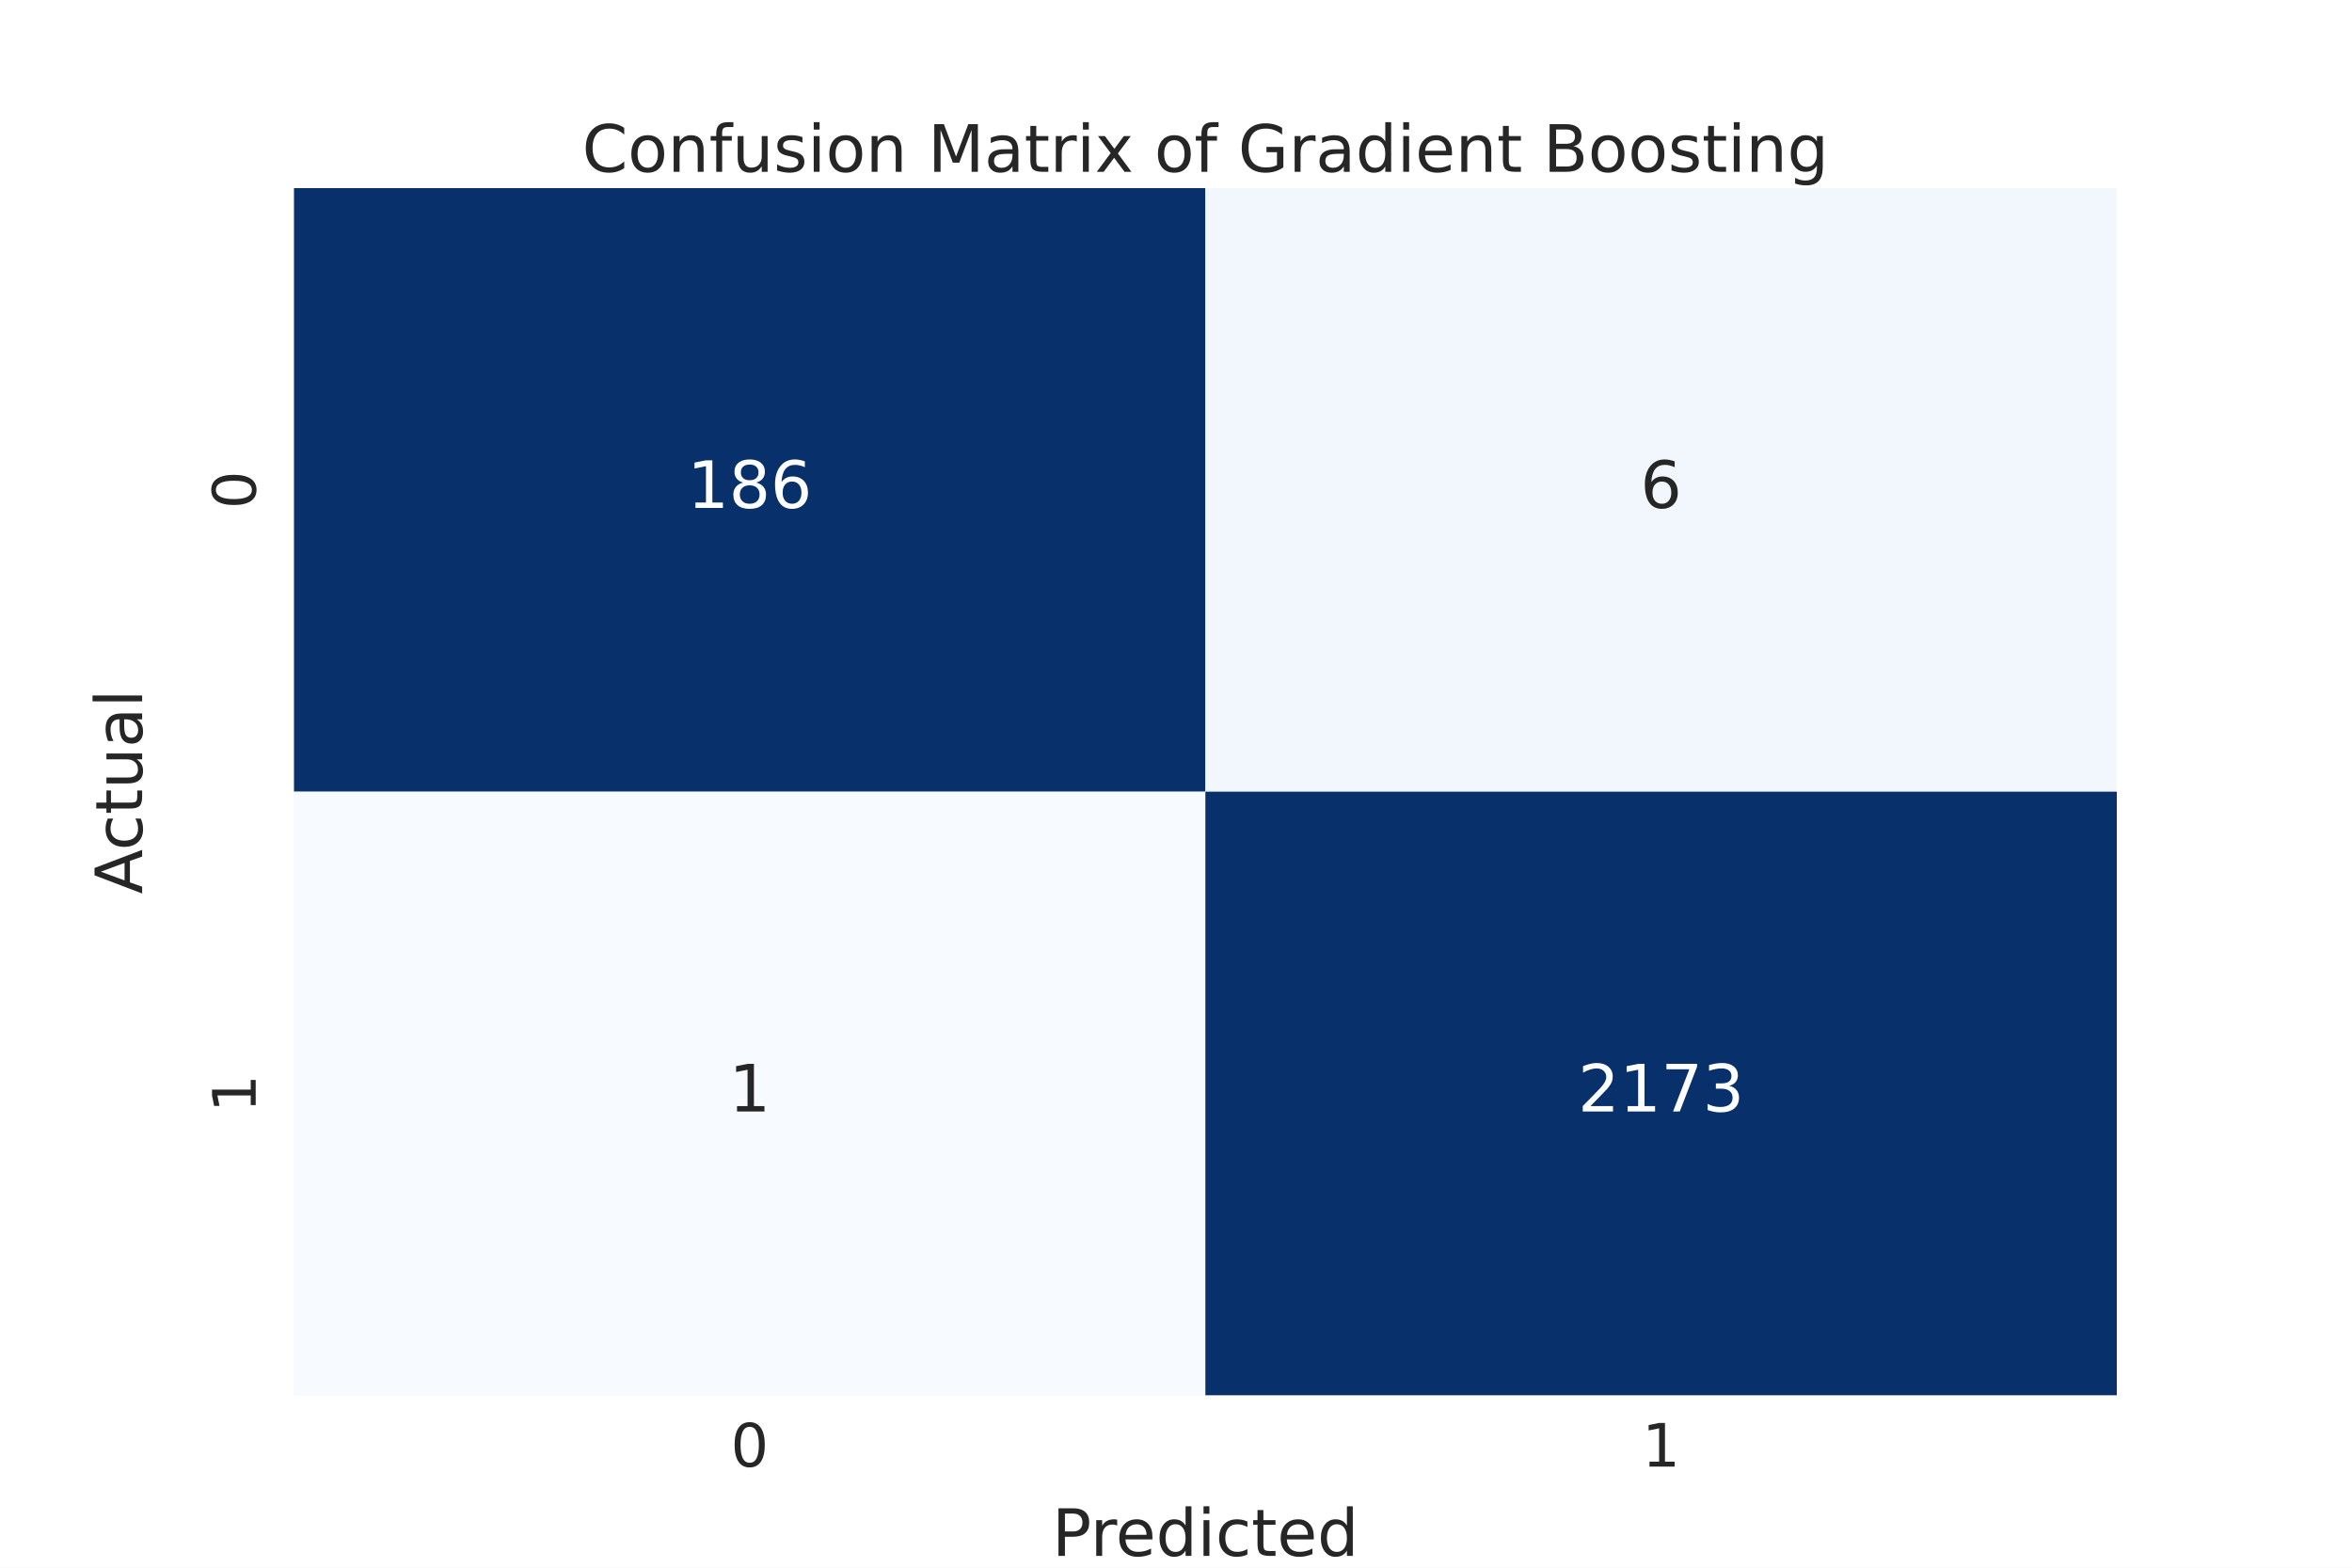
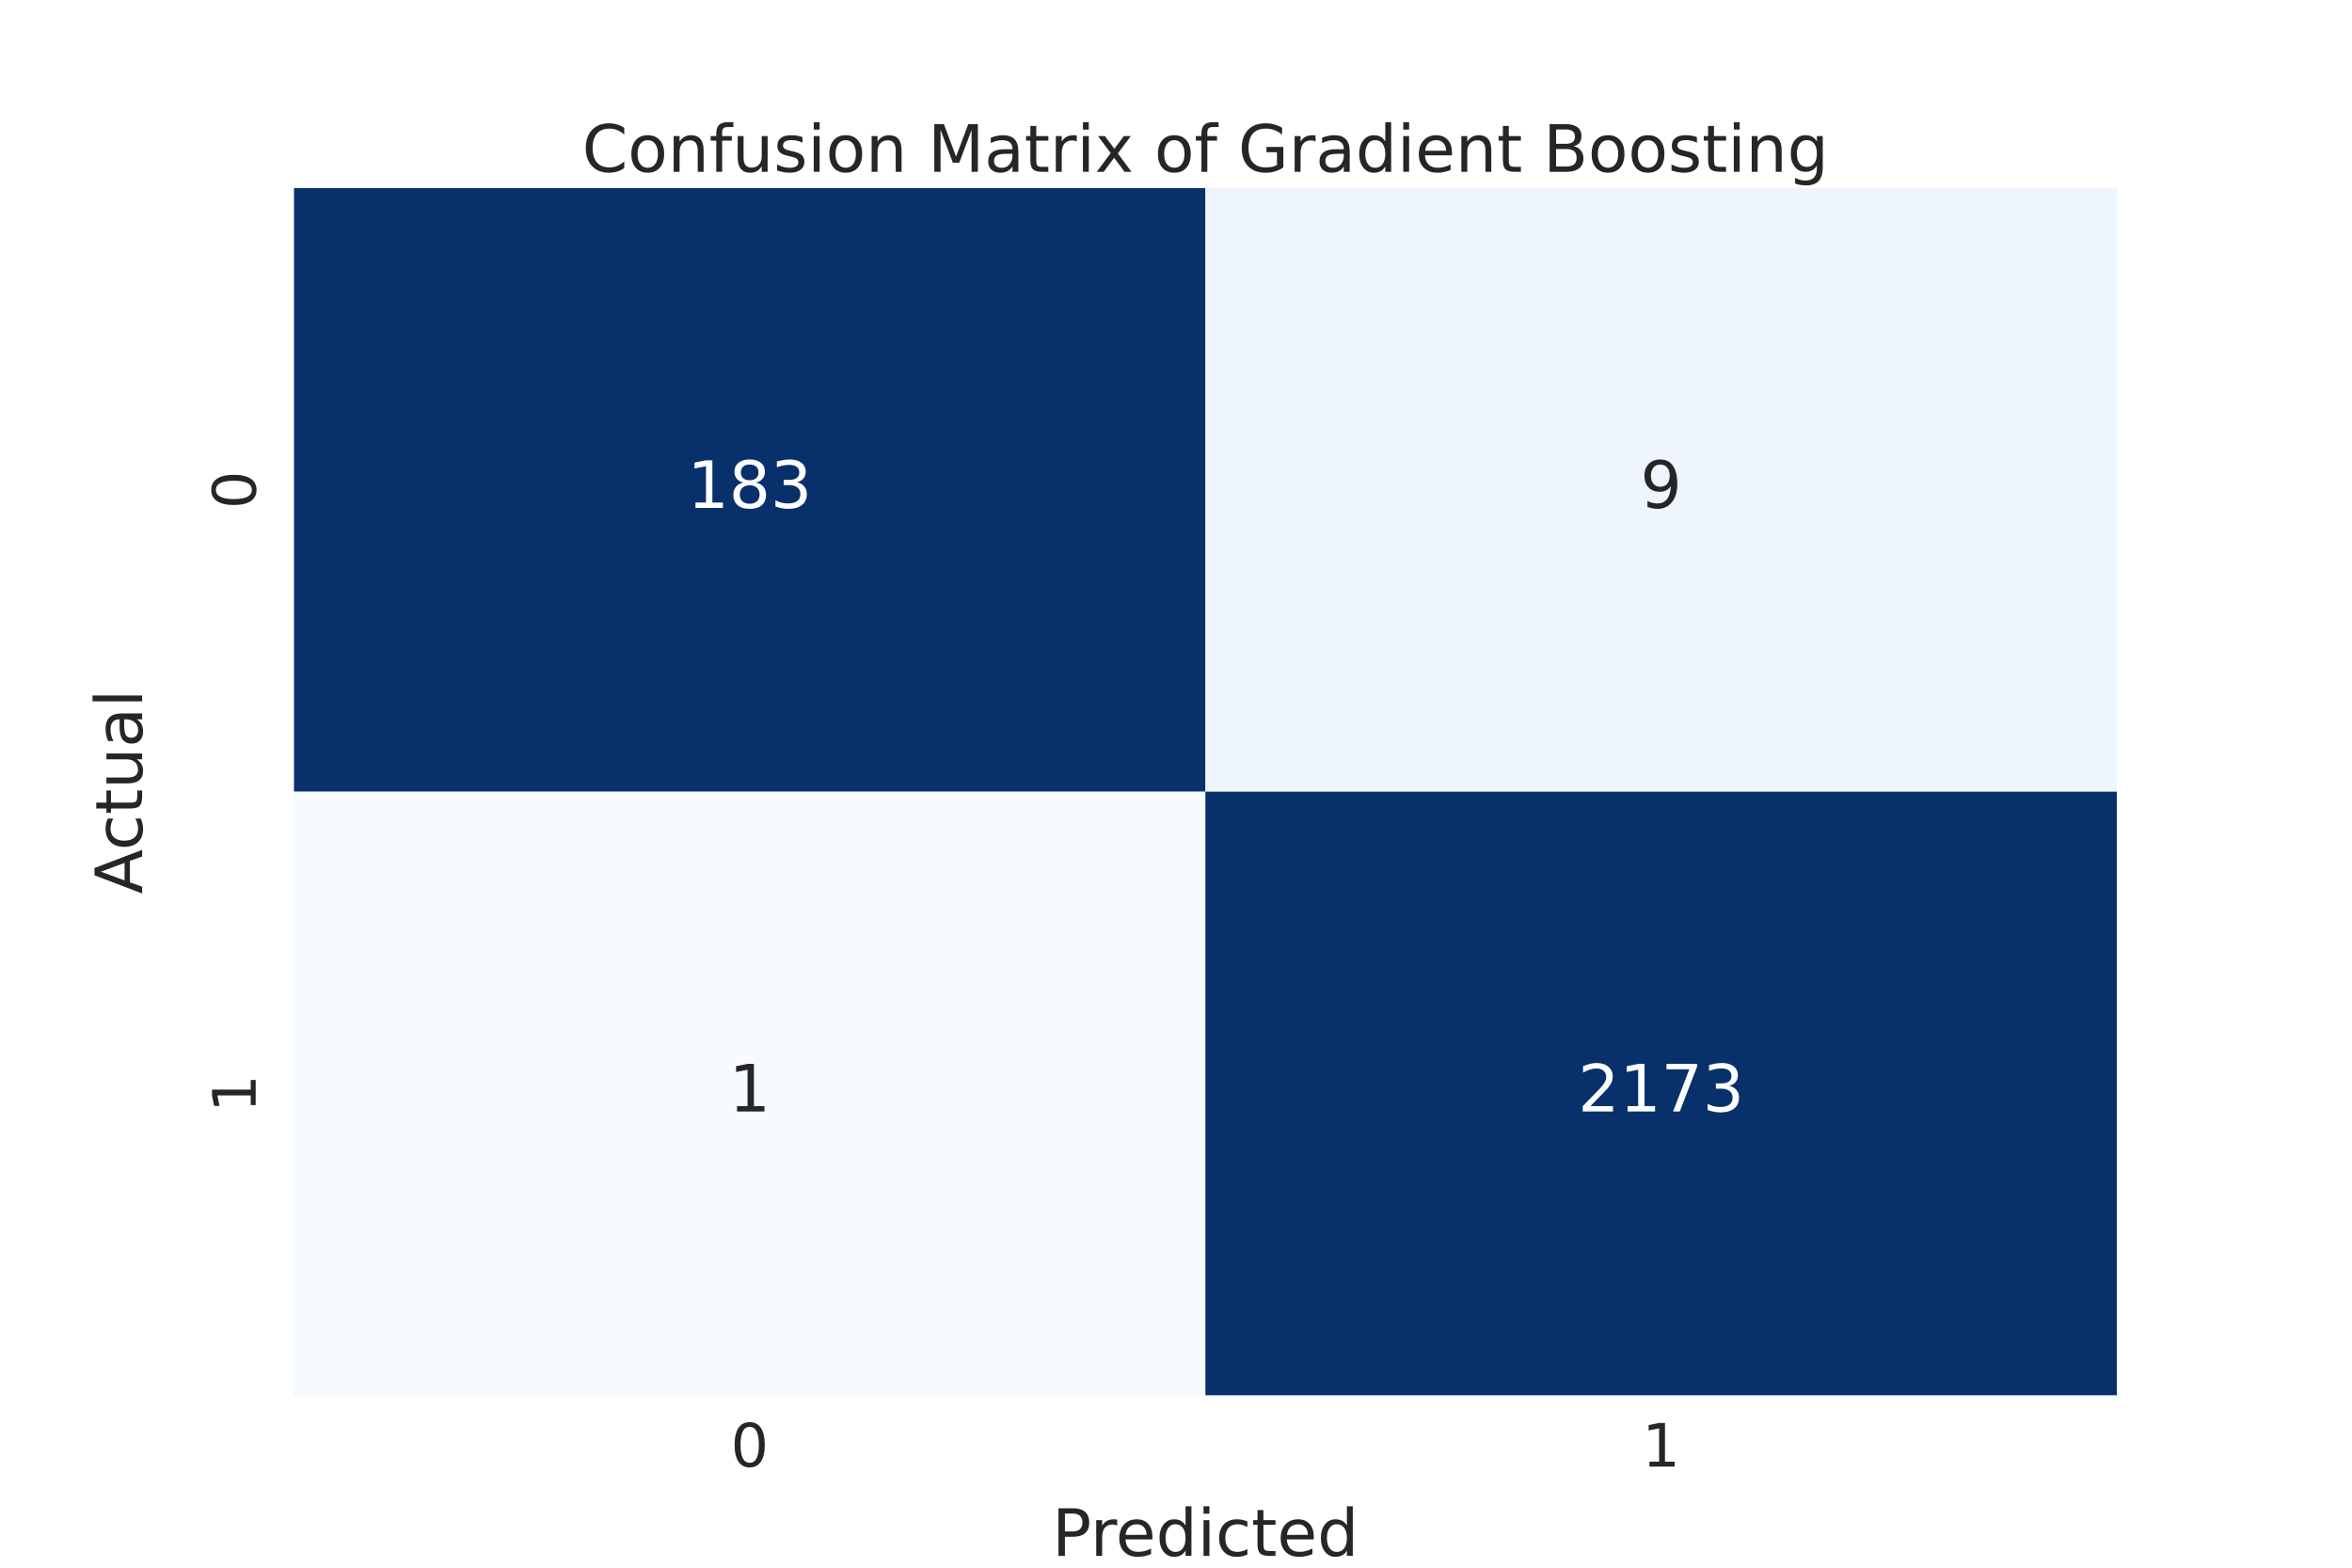
<svg xmlns="http://www.w3.org/2000/svg" xmlns:xlink="http://www.w3.org/1999/xlink" width="864pt" height="576pt" viewBox="0 0 864 576" version="1.1">
  <defs>
    <style type="text/css">*{stroke-linejoin: round; stroke-linecap: butt}</style>
  </defs>
  <g id="figure_1">
    <g id="patch_1">
      <path d="M 0 576  L 864 576  L 864 0  L 0 0  z " style="fill: #ffffff" />
    </g>
    <g id="axes_1">
      <g id="patch_2">
        <path d="M 108 512.64  L 777.6 512.64  L 777.6 69.12  L 108 69.12  z " style="fill: #eaeaf2" />
      </g>
      <g id="matplotlib.axis_1">
        <g id="xtick_1">
          <g id="text_1">
            <g style="fill: #262626" transform="translate(268.4013 538.8566) scale(0.22 -0.22)">
              <defs>
                <path id="DejaVuSans-30" d="M 2034 4250  Q 1547 4250 1301 3770  Q 1056 3291 1056 2328  Q 1056 1369 1301 889  Q 1547 409 2034 409  Q 2525 409 2770 889  Q 3016 1369 3016 2328  Q 3016 3291 2770 3770  Q 2525 4250 2034 4250  z M 2034 4750  Q 2819 4750 3233 4129  Q 3647 3509 3647 2328  Q 3647 1150 3233 529  Q 2819 -91 2034 -91  Q 1250 -91 836 529  Q 422 1150 422 2328  Q 422 3509 836 4129  Q 1250 4750 2034 4750  z " transform="scale(0.015625)" />
              </defs>
              <use xlink:href="#DejaVuSans-30" />
            </g>
          </g>
        </g>
        <g id="xtick_2">
          <g id="text_2">
            <g style="fill: #262626" transform="translate(603.2012 538.8566) scale(0.22 -0.22)">
              <defs>
                <path id="DejaVuSans-31" d="M 794 531  L 1825 531  L 1825 4091  L 703 3866  L 703 4441  L 1819 4666  L 2450 4666  L 2450 531  L 3481 531  L 3481 0  L 794 0  L 794 531  z " transform="scale(0.015625)" />
              </defs>
              <use xlink:href="#DejaVuSans-31" />
            </g>
          </g>
        </g>
        <g id="text_3">
          <g style="fill: #262626" transform="translate(386.4712 571.6681) scale(0.24 -0.24)">
            <defs>
              <path id="DejaVuSans-50" d="M 1259 4147  L 1259 2394  L 2053 2394  Q 2494 2394 2734 2622  Q 2975 2850 2975 3272  Q 2975 3691 2734 3919  Q 2494 4147 2053 4147  L 1259 4147  z M 628 4666  L 2053 4666  Q 2838 4666 3239 4311  Q 3641 3956 3641 3272  Q 3641 2581 3239 2228  Q 2838 1875 2053 1875  L 1259 1875  L 1259 0  L 628 0  L 628 4666  z " transform="scale(0.015625)" />
              <path id="DejaVuSans-72" d="M 2631 2963  Q 2534 3019 2420 3045  Q 2306 3072 2169 3072  Q 1681 3072 1420 2755  Q 1159 2438 1159 1844  L 1159 0  L 581 0  L 581 3500  L 1159 3500  L 1159 2956  Q 1341 3275 1631 3429  Q 1922 3584 2338 3584  Q 2397 3584 2469 3576  Q 2541 3569 2628 3553  L 2631 2963  z " transform="scale(0.015625)" />
              <path id="DejaVuSans-65" d="M 3597 1894  L 3597 1613  L 953 1613  Q 991 1019 1311 708  Q 1631 397 2203 397  Q 2534 397 2845 478  Q 3156 559 3463 722  L 3463 178  Q 3153 47 2828 -22  Q 2503 -91 2169 -91  Q 1331 -91 842 396  Q 353 884 353 1716  Q 353 2575 817 3079  Q 1281 3584 2069 3584  Q 2775 3584 3186 3129  Q 3597 2675 3597 1894  z M 3022 2063  Q 3016 2534 2758 2815  Q 2500 3097 2075 3097  Q 1594 3097 1305 2825  Q 1016 2553 972 2059  L 3022 2063  z " transform="scale(0.015625)" />
              <path id="DejaVuSans-64" d="M 2906 2969  L 2906 4863  L 3481 4863  L 3481 0  L 2906 0  L 2906 525  Q 2725 213 2448 61  Q 2172 -91 1784 -91  Q 1150 -91 751 415  Q 353 922 353 1747  Q 353 2572 751 3078  Q 1150 3584 1784 3584  Q 2172 3584 2448 3432  Q 2725 3281 2906 2969  z M 947 1747  Q 947 1113 1208 752  Q 1469 391 1925 391  Q 2381 391 2643 752  Q 2906 1113 2906 1747  Q 2906 2381 2643 2742  Q 2381 3103 1925 3103  Q 1469 3103 1208 2742  Q 947 2381 947 1747  z " transform="scale(0.015625)" />
              <path id="DejaVuSans-69" d="M 603 3500  L 1178 3500  L 1178 0  L 603 0  L 603 3500  z M 603 4863  L 1178 4863  L 1178 4134  L 603 4134  L 603 4863  z " transform="scale(0.015625)" />
              <path id="DejaVuSans-63" d="M 3122 3366  L 3122 2828  Q 2878 2963 2633 3030  Q 2388 3097 2138 3097  Q 1578 3097 1268 2742  Q 959 2388 959 1747  Q 959 1106 1268 751  Q 1578 397 2138 397  Q 2388 397 2633 464  Q 2878 531 3122 666  L 3122 134  Q 2881 22 2623 -34  Q 2366 -91 2075 -91  Q 1284 -91 818 406  Q 353 903 353 1747  Q 353 2603 823 3093  Q 1294 3584 2113 3584  Q 2378 3584 2631 3529  Q 2884 3475 3122 3366  z " transform="scale(0.015625)" />
              <path id="DejaVuSans-74" d="M 1172 4494  L 1172 3500  L 2356 3500  L 2356 3053  L 1172 3053  L 1172 1153  Q 1172 725 1289 603  Q 1406 481 1766 481  L 2356 481  L 2356 0  L 1766 0  Q 1100 0 847 248  Q 594 497 594 1153  L 594 3053  L 172 3053  L 172 3500  L 594 3500  L 594 4494  L 1172 4494  z " transform="scale(0.015625)" />
            </defs>
            <use xlink:href="#DejaVuSans-50" />
            <use xlink:href="#DejaVuSans-72" x="58.553" />
            <use xlink:href="#DejaVuSans-65" x="97.416" />
            <use xlink:href="#DejaVuSans-64" x="158.939" />
            <use xlink:href="#DejaVuSans-69" x="222.416" />
            <use xlink:href="#DejaVuSans-63" x="250.199" />
            <use xlink:href="#DejaVuSans-74" x="305.18" />
            <use xlink:href="#DejaVuSans-65" x="344.389" />
            <use xlink:href="#DejaVuSans-64" x="405.912" />
          </g>
        </g>
      </g>
      <g id="matplotlib.axis_2">
        <g id="ytick_1">
          <g id="text_4">
            <g style="fill: #262626" transform="translate(93.92469 186.9988) rotate(-90) scale(0.22 -0.22)">
              <use xlink:href="#DejaVuSans-30" />
            </g>
          </g>
        </g>
        <g id="ytick_2">
          <g id="text_5">
            <g style="fill: #262626" transform="translate(93.92469 408.7588) rotate(-90) scale(0.22 -0.22)">
              <use xlink:href="#DejaVuSans-31" />
            </g>
          </g>
        </g>
        <g id="text_6">
          <g style="fill: #262626" transform="translate(52.21688 328.4737) rotate(-90) scale(0.24 -0.24)">
            <defs>
              <path id="DejaVuSans-41" d="M 2188 4044  L 1331 1722  L 3047 1722  L 2188 4044  z M 1831 4666  L 2547 4666  L 4325 0  L 3669 0  L 3244 1197  L 1141 1197  L 716 0  L 50 0  L 1831 4666  z " transform="scale(0.015625)" />
              <path id="DejaVuSans-75" d="M 544 1381  L 544 3500  L 1119 3500  L 1119 1403  Q 1119 906 1312 657  Q 1506 409 1894 409  Q 2359 409 2629 706  Q 2900 1003 2900 1516  L 2900 3500  L 3475 3500  L 3475 0  L 2900 0  L 2900 538  Q 2691 219 2414 64  Q 2138 -91 1772 -91  Q 1169 -91 856 284  Q 544 659 544 1381  z M 1991 3584  L 1991 3584  z " transform="scale(0.015625)" />
              <path id="DejaVuSans-61" d="M 2194 1759  Q 1497 1759 1228 1600  Q 959 1441 959 1056  Q 959 750 1161 570  Q 1363 391 1709 391  Q 2188 391 2477 730  Q 2766 1069 2766 1631  L 2766 1759  L 2194 1759  z M 3341 1997  L 3341 0  L 2766 0  L 2766 531  Q 2569 213 2275 61  Q 1981 -91 1556 -91  Q 1019 -91 701 211  Q 384 513 384 1019  Q 384 1609 779 1909  Q 1175 2209 1959 2209  L 2766 2209  L 2766 2266  Q 2766 2663 2505 2880  Q 2244 3097 1772 3097  Q 1472 3097 1187 3025  Q 903 2953 641 2809  L 641 3341  Q 956 3463 1253 3523  Q 1550 3584 1831 3584  Q 2591 3584 2966 3190  Q 3341 2797 3341 1997  z " transform="scale(0.015625)" />
              <path id="DejaVuSans-6c" d="M 603 4863  L 1178 4863  L 1178 0  L 603 0  L 603 4863  z " transform="scale(0.015625)" />
            </defs>
            <use xlink:href="#DejaVuSans-41" />
            <use xlink:href="#DejaVuSans-63" x="66.658" />
            <use xlink:href="#DejaVuSans-74" x="121.639" />
            <use xlink:href="#DejaVuSans-75" x="160.848" />
            <use xlink:href="#DejaVuSans-61" x="224.227" />
            <use xlink:href="#DejaVuSans-6c" x="285.506" />
          </g>
        </g>
      </g>
      <g id="QuadMesh_1">
-         <path d="M 108 69.12  L 442.8 69.12  L 442.8 290.88  L 108 290.88  L 108 69.12  " clip-path="url(#p8969c39898)" style="fill: #08306b" />
-         <path d="M 442.8 69.12  L 777.6 69.12  L 777.6 290.88  L 442.8 290.88  L 442.8 69.12  " clip-path="url(#p8969c39898)" style="fill: #f2f7fd" />
-         <path d="M 108 290.88  L 442.8 290.88  L 442.8 512.64  L 108 512.64  L 108 290.88  " clip-path="url(#p8969c39898)" style="fill: #f7fbff" />
-         <path d="M 442.8 290.88  L 777.6 290.88  L 777.6 512.64  L 442.8 512.64  L 442.8 290.88  " clip-path="url(#p8969c39898)" style="fill: #08306b" />
+         <path d="M 108 69.12  L 442.8 69.12  L 442.8 290.88  L 108 290.88  L 108 69.12  " clip-path="url(#p2fb3b7fc16)" style="fill: #08306b" />
+         <path d="M 442.8 69.12  L 777.6 69.12  L 777.6 290.88  L 442.8 290.88  L 442.8 69.12  " clip-path="url(#p2fb3b7fc16)" style="fill: #eef5fc" />
+         <path d="M 108 290.88  L 442.8 290.88  L 442.8 512.64  L 108 512.64  L 108 290.88  " clip-path="url(#p2fb3b7fc16)" style="fill: #f7fbff" />
+         <path d="M 442.8 290.88  L 777.6 290.88  L 777.6 512.64  L 442.8 512.64  L 442.8 290.88  " clip-path="url(#p2fb3b7fc16)" style="fill: #08306b" />
      </g>
      <g id="text_7">
        <g style="fill: #ffffff" transform="translate(252.495 186.6225) scale(0.24 -0.24)">
          <defs>
            <path id="DejaVuSans-38" d="M 2034 2216  Q 1584 2216 1326 1975  Q 1069 1734 1069 1313  Q 1069 891 1326 650  Q 1584 409 2034 409  Q 2484 409 2743 651  Q 3003 894 3003 1313  Q 3003 1734 2745 1975  Q 2488 2216 2034 2216  z M 1403 2484  Q 997 2584 770 2862  Q 544 3141 544 3541  Q 544 4100 942 4425  Q 1341 4750 2034 4750  Q 2731 4750 3128 4425  Q 3525 4100 3525 3541  Q 3525 3141 3298 2862  Q 3072 2584 2669 2484  Q 3125 2378 3379 2068  Q 3634 1759 3634 1313  Q 3634 634 3220 271  Q 2806 -91 2034 -91  Q 1263 -91 848 271  Q 434 634 434 1313  Q 434 1759 690 2068  Q 947 2378 1403 2484  z M 1172 3481  Q 1172 3119 1398 2916  Q 1625 2713 2034 2713  Q 2441 2713 2670 2916  Q 2900 3119 2900 3481  Q 2900 3844 2670 4047  Q 2441 4250 2034 4250  Q 1625 4250 1398 4047  Q 1172 3844 1172 3481  z " transform="scale(0.015625)" />
-             <path id="DejaVuSans-36" d="M 2113 2584  Q 1688 2584 1439 2293  Q 1191 2003 1191 1497  Q 1191 994 1439 701  Q 1688 409 2113 409  Q 2538 409 2786 701  Q 3034 994 3034 1497  Q 3034 2003 2786 2293  Q 2538 2584 2113 2584  z M 3366 4563  L 3366 3988  Q 3128 4100 2886 4159  Q 2644 4219 2406 4219  Q 1781 4219 1451 3797  Q 1122 3375 1075 2522  Q 1259 2794 1537 2939  Q 1816 3084 2150 3084  Q 2853 3084 3261 2657  Q 3669 2231 3669 1497  Q 3669 778 3244 343  Q 2819 -91 2113 -91  Q 1303 -91 875 529  Q 447 1150 447 2328  Q 447 3434 972 4092  Q 1497 4750 2381 4750  Q 2619 4750 2861 4703  Q 3103 4656 3366 4563  z " transform="scale(0.015625)" />
+             <path id="DejaVuSans-33" d="M 2597 2516  Q 3050 2419 3304 2112  Q 3559 1806 3559 1356  Q 3559 666 3084 287  Q 2609 -91 1734 -91  Q 1441 -91 1130 -33  Q 819 25 488 141  L 488 750  Q 750 597 1062 519  Q 1375 441 1716 441  Q 2309 441 2620 675  Q 2931 909 2931 1356  Q 2931 1769 2642 2001  Q 2353 2234 1838 2234  L 1294 2234  L 1294 2753  L 1863 2753  Q 2328 2753 2575 2939  Q 2822 3125 2822 3475  Q 2822 3834 2567 4026  Q 2313 4219 1838 4219  Q 1578 4219 1281 4162  Q 984 4106 628 3988  L 628 4550  Q 988 4650 1302 4700  Q 1616 4750 1894 4750  Q 2613 4750 3031 4423  Q 3450 4097 3450 3541  Q 3450 3153 3228 2886  Q 3006 2619 2597 2516  z " transform="scale(0.015625)" />
          </defs>
          <use xlink:href="#DejaVuSans-31" />
          <use xlink:href="#DejaVuSans-38" x="63.623" />
-           <use xlink:href="#DejaVuSans-36" x="127.246" />
+           <use xlink:href="#DejaVuSans-33" x="127.246" />
        </g>
      </g>
      <g id="text_8">
        <g style="fill: #262626" transform="translate(602.565 186.6225) scale(0.24 -0.24)">
-           <use xlink:href="#DejaVuSans-36" />
+           <defs>
+             <path id="DejaVuSans-39" d="M 703 97  L 703 672  Q 941 559 1184 500  Q 1428 441 1663 441  Q 2288 441 2617 861  Q 2947 1281 2994 2138  Q 2813 1869 2534 1725  Q 2256 1581 1919 1581  Q 1219 1581 811 2004  Q 403 2428 403 3163  Q 403 3881 828 4315  Q 1253 4750 1959 4750  Q 2769 4750 3195 4129  Q 3622 3509 3622 2328  Q 3622 1225 3098 567  Q 2575 -91 1691 -91  Q 1453 -91 1209 -44  Q 966 3 703 97  z M 1959 2075  Q 2384 2075 2632 2365  Q 2881 2656 2881 3163  Q 2881 3666 2632 3958  Q 2384 4250 1959 4250  Q 1534 4250 1286 3958  Q 1038 3666 1038 3163  Q 1038 2656 1286 2365  Q 1534 2075 1959 2075  z " transform="scale(0.015625)" />
+           </defs>
+           <use xlink:href="#DejaVuSans-39" />
        </g>
      </g>
      <g id="text_9">
        <g style="fill: #262626" transform="translate(267.765 408.3825) scale(0.24 -0.24)">
          <use xlink:href="#DejaVuSans-31" />
        </g>
      </g>
      <g id="text_10">
        <g style="fill: #ffffff" transform="translate(579.66 408.3825) scale(0.24 -0.24)">
          <defs>
            <path id="DejaVuSans-32" d="M 1228 531  L 3431 531  L 3431 0  L 469 0  L 469 531  Q 828 903 1448 1529  Q 2069 2156 2228 2338  Q 2531 2678 2651 2914  Q 2772 3150 2772 3378  Q 2772 3750 2511 3984  Q 2250 4219 1831 4219  Q 1534 4219 1204 4116  Q 875 4013 500 3803  L 500 4441  Q 881 4594 1212 4672  Q 1544 4750 1819 4750  Q 2544 4750 2975 4387  Q 3406 4025 3406 3419  Q 3406 3131 3298 2873  Q 3191 2616 2906 2266  Q 2828 2175 2409 1742  Q 1991 1309 1228 531  z " transform="scale(0.015625)" />
            <path id="DejaVuSans-37" d="M 525 4666  L 3525 4666  L 3525 4397  L 1831 0  L 1172 0  L 2766 4134  L 525 4134  L 525 4666  z " transform="scale(0.015625)" />
-             <path id="DejaVuSans-33" d="M 2597 2516  Q 3050 2419 3304 2112  Q 3559 1806 3559 1356  Q 3559 666 3084 287  Q 2609 -91 1734 -91  Q 1441 -91 1130 -33  Q 819 25 488 141  L 488 750  Q 750 597 1062 519  Q 1375 441 1716 441  Q 2309 441 2620 675  Q 2931 909 2931 1356  Q 2931 1769 2642 2001  Q 2353 2234 1838 2234  L 1294 2234  L 1294 2753  L 1863 2753  Q 2328 2753 2575 2939  Q 2822 3125 2822 3475  Q 2822 3834 2567 4026  Q 2313 4219 1838 4219  Q 1578 4219 1281 4162  Q 984 4106 628 3988  L 628 4550  Q 988 4650 1302 4700  Q 1616 4750 1894 4750  Q 2613 4750 3031 4423  Q 3450 4097 3450 3541  Q 3450 3153 3228 2886  Q 3006 2619 2597 2516  z " transform="scale(0.015625)" />
          </defs>
          <use xlink:href="#DejaVuSans-32" />
          <use xlink:href="#DejaVuSans-31" x="63.623" />
          <use xlink:href="#DejaVuSans-37" x="127.246" />
          <use xlink:href="#DejaVuSans-33" x="190.869" />
        </g>
      </g>
      <g id="text_11">
        <g style="fill: #262626" transform="translate(213.8475 63.12) scale(0.24 -0.24)">
          <defs>
            <path id="DejaVuSans-43" d="M 4122 4306  L 4122 3641  Q 3803 3938 3442 4084  Q 3081 4231 2675 4231  Q 1875 4231 1450 3742  Q 1025 3253 1025 2328  Q 1025 1406 1450 917  Q 1875 428 2675 428  Q 3081 428 3442 575  Q 3803 722 4122 1019  L 4122 359  Q 3791 134 3420 21  Q 3050 -91 2638 -91  Q 1578 -91 968 557  Q 359 1206 359 2328  Q 359 3453 968 4101  Q 1578 4750 2638 4750  Q 3056 4750 3426 4639  Q 3797 4528 4122 4306  z " transform="scale(0.015625)" />
            <path id="DejaVuSans-6f" d="M 1959 3097  Q 1497 3097 1228 2736  Q 959 2375 959 1747  Q 959 1119 1226 758  Q 1494 397 1959 397  Q 2419 397 2687 759  Q 2956 1122 2956 1747  Q 2956 2369 2687 2733  Q 2419 3097 1959 3097  z M 1959 3584  Q 2709 3584 3137 3096  Q 3566 2609 3566 1747  Q 3566 888 3137 398  Q 2709 -91 1959 -91  Q 1206 -91 779 398  Q 353 888 353 1747  Q 353 2609 779 3096  Q 1206 3584 1959 3584  z " transform="scale(0.015625)" />
            <path id="DejaVuSans-6e" d="M 3513 2113  L 3513 0  L 2938 0  L 2938 2094  Q 2938 2591 2744 2837  Q 2550 3084 2163 3084  Q 1697 3084 1428 2787  Q 1159 2491 1159 1978  L 1159 0  L 581 0  L 581 3500  L 1159 3500  L 1159 2956  Q 1366 3272 1645 3428  Q 1925 3584 2291 3584  Q 2894 3584 3203 3211  Q 3513 2838 3513 2113  z " transform="scale(0.015625)" />
            <path id="DejaVuSans-66" d="M 2375 4863  L 2375 4384  L 1825 4384  Q 1516 4384 1395 4259  Q 1275 4134 1275 3809  L 1275 3500  L 2222 3500  L 2222 3053  L 1275 3053  L 1275 0  L 697 0  L 697 3053  L 147 3053  L 147 3500  L 697 3500  L 697 3744  Q 697 4328 969 4595  Q 1241 4863 1831 4863  L 2375 4863  z " transform="scale(0.015625)" />
            <path id="DejaVuSans-73" d="M 2834 3397  L 2834 2853  Q 2591 2978 2328 3040  Q 2066 3103 1784 3103  Q 1356 3103 1142 2972  Q 928 2841 928 2578  Q 928 2378 1081 2264  Q 1234 2150 1697 2047  L 1894 2003  Q 2506 1872 2764 1633  Q 3022 1394 3022 966  Q 3022 478 2636 193  Q 2250 -91 1575 -91  Q 1294 -91 989 -36  Q 684 19 347 128  L 347 722  Q 666 556 975 473  Q 1284 391 1588 391  Q 1994 391 2212 530  Q 2431 669 2431 922  Q 2431 1156 2273 1281  Q 2116 1406 1581 1522  L 1381 1569  Q 847 1681 609 1914  Q 372 2147 372 2553  Q 372 3047 722 3315  Q 1072 3584 1716 3584  Q 2034 3584 2315 3537  Q 2597 3491 2834 3397  z " transform="scale(0.015625)" />
            <path id="DejaVuSans-20" transform="scale(0.015625)" />
            <path id="DejaVuSans-4d" d="M 628 4666  L 1569 4666  L 2759 1491  L 3956 4666  L 4897 4666  L 4897 0  L 4281 0  L 4281 4097  L 3078 897  L 2444 897  L 1241 4097  L 1241 0  L 628 0  L 628 4666  z " transform="scale(0.015625)" />
            <path id="DejaVuSans-78" d="M 3513 3500  L 2247 1797  L 3578 0  L 2900 0  L 1881 1375  L 863 0  L 184 0  L 1544 1831  L 300 3500  L 978 3500  L 1906 2253  L 2834 3500  L 3513 3500  z " transform="scale(0.015625)" />
            <path id="DejaVuSans-47" d="M 3809 666  L 3809 1919  L 2778 1919  L 2778 2438  L 4434 2438  L 4434 434  Q 4069 175 3628 42  Q 3188 -91 2688 -91  Q 1594 -91 976 548  Q 359 1188 359 2328  Q 359 3472 976 4111  Q 1594 4750 2688 4750  Q 3144 4750 3555 4637  Q 3966 4525 4313 4306  L 4313 3634  Q 3963 3931 3569 4081  Q 3175 4231 2741 4231  Q 1884 4231 1454 3753  Q 1025 3275 1025 2328  Q 1025 1384 1454 906  Q 1884 428 2741 428  Q 3075 428 3337 486  Q 3600 544 3809 666  z " transform="scale(0.015625)" />
            <path id="DejaVuSans-42" d="M 1259 2228  L 1259 519  L 2272 519  Q 2781 519 3026 730  Q 3272 941 3272 1375  Q 3272 1813 3026 2020  Q 2781 2228 2272 2228  L 1259 2228  z M 1259 4147  L 1259 2741  L 2194 2741  Q 2656 2741 2882 2914  Q 3109 3088 3109 3444  Q 3109 3797 2882 3972  Q 2656 4147 2194 4147  L 1259 4147  z M 628 4666  L 2241 4666  Q 2963 4666 3353 4366  Q 3744 4066 3744 3513  Q 3744 3084 3544 2831  Q 3344 2578 2956 2516  Q 3422 2416 3680 2098  Q 3938 1781 3938 1306  Q 3938 681 3513 340  Q 3088 0 2303 0  L 628 0  L 628 4666  z " transform="scale(0.015625)" />
            <path id="DejaVuSans-67" d="M 2906 1791  Q 2906 2416 2648 2759  Q 2391 3103 1925 3103  Q 1463 3103 1205 2759  Q 947 2416 947 1791  Q 947 1169 1205 825  Q 1463 481 1925 481  Q 2391 481 2648 825  Q 2906 1169 2906 1791  z M 3481 434  Q 3481 -459 3084 -895  Q 2688 -1331 1869 -1331  Q 1566 -1331 1297 -1286  Q 1028 -1241 775 -1147  L 775 -588  Q 1028 -725 1275 -790  Q 1522 -856 1778 -856  Q 2344 -856 2625 -561  Q 2906 -266 2906 331  L 2906 616  Q 2728 306 2450 153  Q 2172 0 1784 0  Q 1141 0 747 490  Q 353 981 353 1791  Q 353 2603 747 3093  Q 1141 3584 1784 3584  Q 2172 3584 2450 3431  Q 2728 3278 2906 2969  L 2906 3500  L 3481 3500  L 3481 434  z " transform="scale(0.015625)" />
          </defs>
          <use xlink:href="#DejaVuSans-43" />
          <use xlink:href="#DejaVuSans-6f" x="69.824" />
          <use xlink:href="#DejaVuSans-6e" x="131.006" />
          <use xlink:href="#DejaVuSans-66" x="194.385" />
          <use xlink:href="#DejaVuSans-75" x="229.59" />
          <use xlink:href="#DejaVuSans-73" x="292.969" />
          <use xlink:href="#DejaVuSans-69" x="345.068" />
          <use xlink:href="#DejaVuSans-6f" x="372.852" />
          <use xlink:href="#DejaVuSans-6e" x="434.033" />
          <use xlink:href="#DejaVuSans-20" x="497.412" />
          <use xlink:href="#DejaVuSans-4d" x="529.199" />
          <use xlink:href="#DejaVuSans-61" x="615.479" />
          <use xlink:href="#DejaVuSans-74" x="676.758" />
          <use xlink:href="#DejaVuSans-72" x="715.967" />
          <use xlink:href="#DejaVuSans-69" x="757.08" />
          <use xlink:href="#DejaVuSans-78" x="784.863" />
          <use xlink:href="#DejaVuSans-20" x="844.043" />
          <use xlink:href="#DejaVuSans-6f" x="875.83" />
          <use xlink:href="#DejaVuSans-66" x="937.012" />
          <use xlink:href="#DejaVuSans-20" x="972.217" />
          <use xlink:href="#DejaVuSans-47" x="1004.004" />
          <use xlink:href="#DejaVuSans-72" x="1081.494" />
          <use xlink:href="#DejaVuSans-61" x="1122.607" />
          <use xlink:href="#DejaVuSans-64" x="1183.887" />
          <use xlink:href="#DejaVuSans-69" x="1247.363" />
          <use xlink:href="#DejaVuSans-65" x="1275.146" />
          <use xlink:href="#DejaVuSans-6e" x="1336.67" />
          <use xlink:href="#DejaVuSans-74" x="1400.049" />
          <use xlink:href="#DejaVuSans-20" x="1439.258" />
          <use xlink:href="#DejaVuSans-42" x="1471.045" />
          <use xlink:href="#DejaVuSans-6f" x="1539.648" />
          <use xlink:href="#DejaVuSans-6f" x="1600.83" />
          <use xlink:href="#DejaVuSans-73" x="1662.012" />
          <use xlink:href="#DejaVuSans-74" x="1714.111" />
          <use xlink:href="#DejaVuSans-69" x="1753.32" />
          <use xlink:href="#DejaVuSans-6e" x="1781.104" />
          <use xlink:href="#DejaVuSans-67" x="1844.482" />
        </g>
      </g>
    </g>
  </g>
  <defs>
-     <clipPath id="p8969c39898">
+     <clipPath id="p2fb3b7fc16">
      <rect x="108" y="69.12" width="669.6" height="443.52" />
    </clipPath>
  </defs>
</svg>
